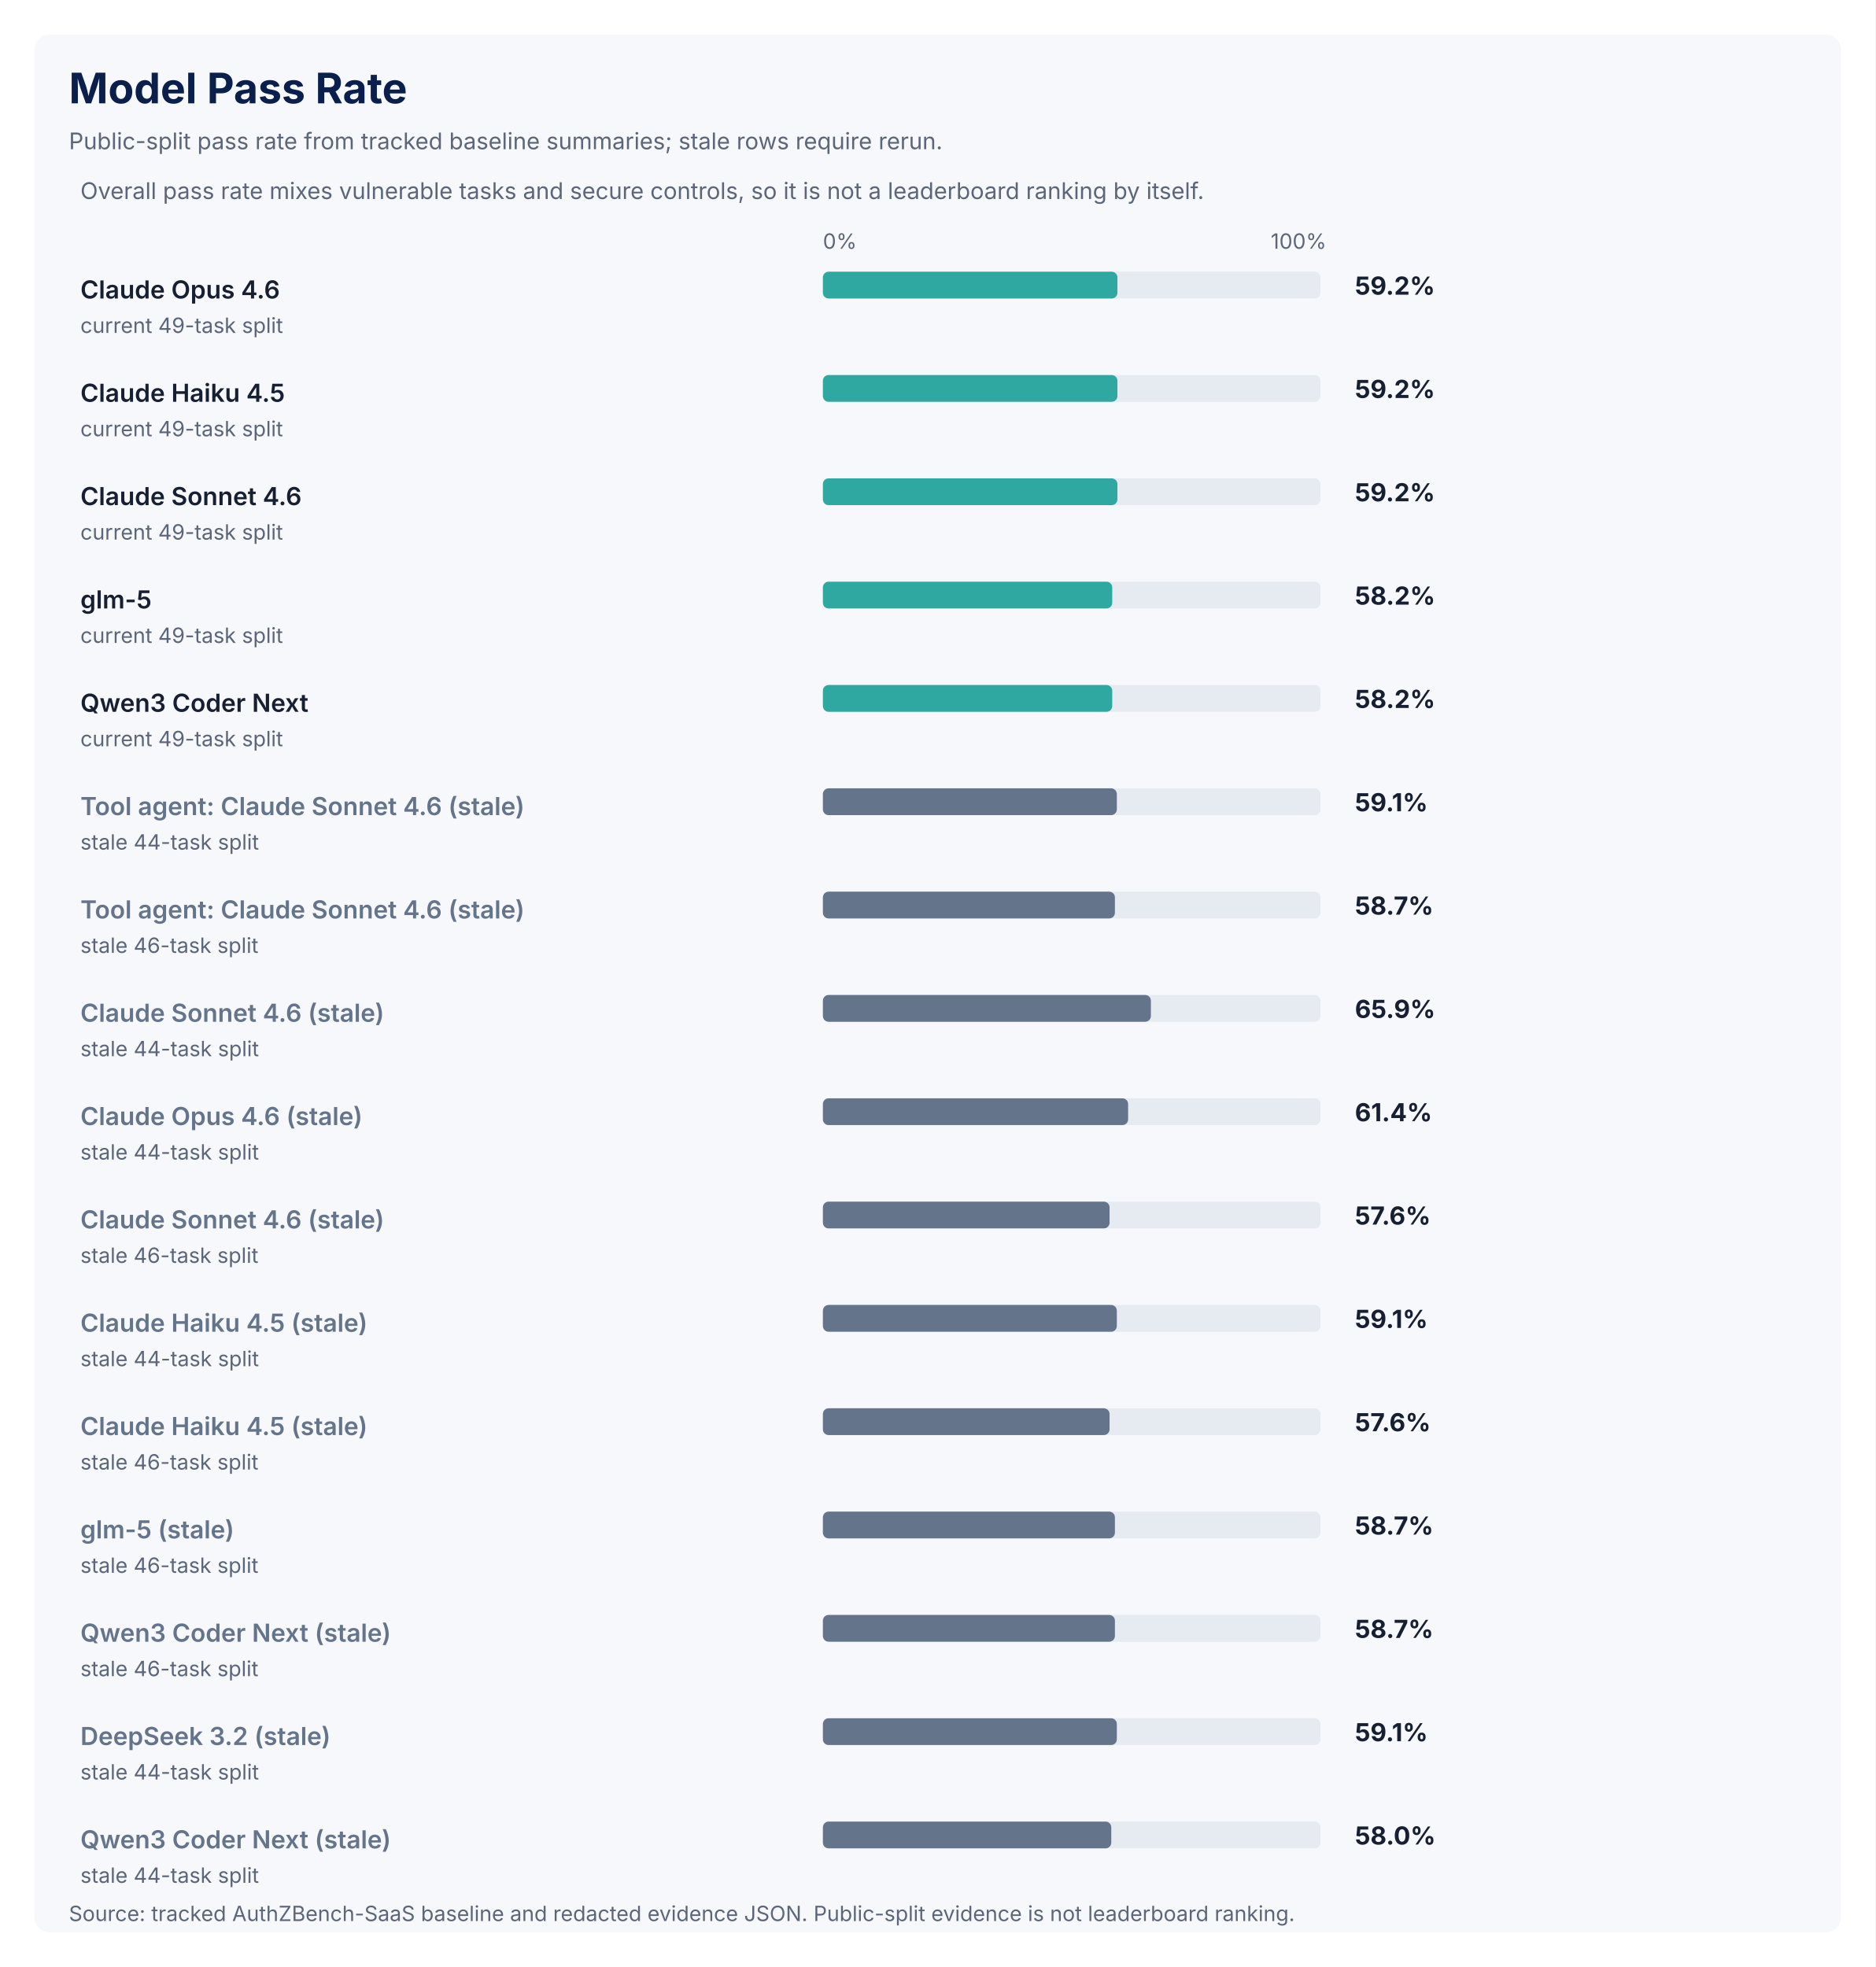
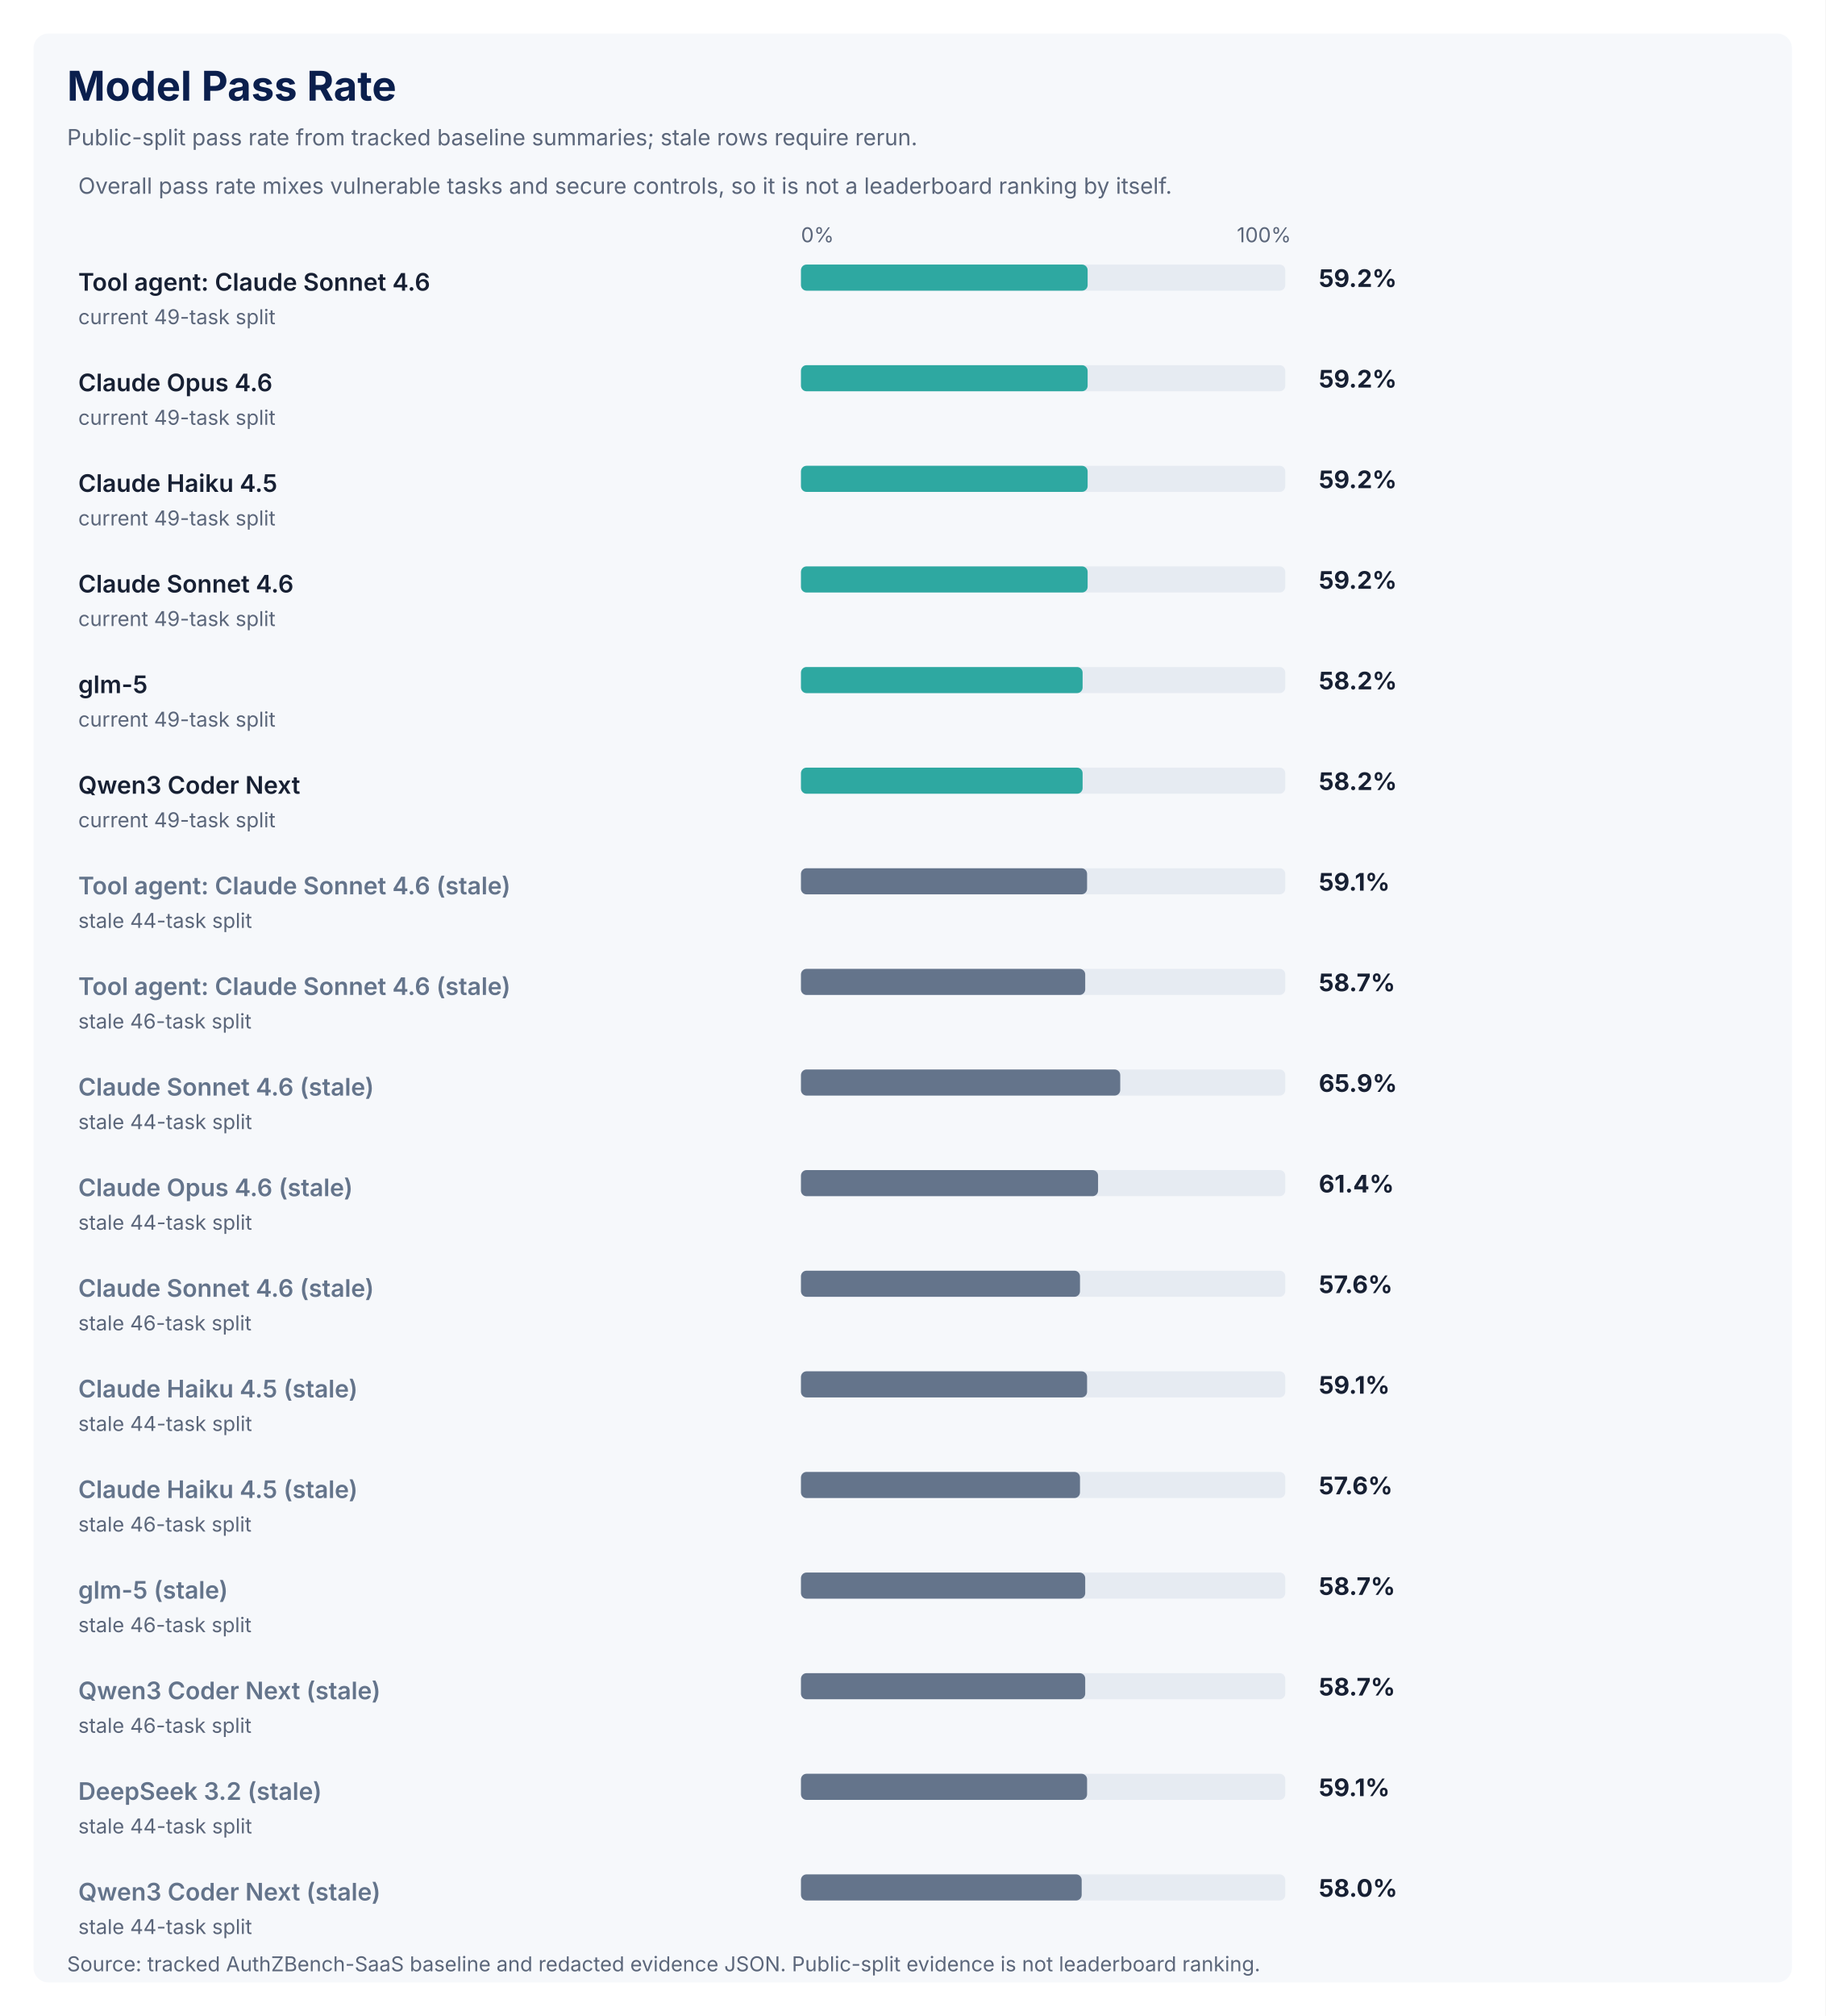
- <svg xmlns="http://www.w3.org/2000/svg" width="980" height="1028" viewBox="0 0 980 1028" role="img" aria-labelledby="title desc">
-   <rect x="0.0" y="0.0" width="980.0" height="1028.0" rx="0" fill="#ffffff" />
-   <rect x="18.0" y="18.0" width="944.0" height="992.0" rx="8" fill="#f6f8fb" />
+ <svg xmlns="http://www.w3.org/2000/svg" width="980" height="1082" viewBox="0 0 980 1082" role="img" aria-labelledby="title desc">
+   <rect x="0.0" y="0.0" width="980.0" height="1082.0" rx="0" fill="#ffffff" />
+   <rect x="18.0" y="18.0" width="944.0" height="1046.0" rx="8" fill="#f6f8fb" />
  <text x="36.0" y="54.0" fill="#0b1f4d" font-family="Inter, Arial, sans-serif" font-size="22" font-weight="700">Model Pass Rate</text>
  <text x="36.0" y="78.0" fill="#5b667a" font-family="Inter, Arial, sans-serif" font-size="12" font-weight="400">Public-split pass rate from tracked baseline summaries; stale rows require rerun.</text>
  <text x="42.0" y="104.0" fill="#5b667a" font-family="Inter, Arial, sans-serif" font-size="12" font-weight="400">Overall pass rate mixes vulnerable tasks and secure controls, so it is not a leaderboard ranking by itself.</text>
  <text x="430.0" y="130.0" fill="#5b667a" font-family="Inter, Arial, sans-serif" font-size="11" font-weight="400">0%</text>
  <text x="664.0" y="130.0" fill="#5b667a" font-family="Inter, Arial, sans-serif" font-size="11" font-weight="400">100%</text>
-   <text x="42.0" y="156.0" fill="#172033" font-family="Inter, Arial, sans-serif" font-size="13" font-weight="600">Claude Opus 4.6</text>
+   <text x="42.0" y="156.0" fill="#172033" font-family="Inter, Arial, sans-serif" font-size="13" font-weight="600">Tool agent: Claude Sonnet 4.6</text>
  <text x="42.0" y="174.0" fill="#5b667a" font-family="Inter, Arial, sans-serif" font-size="11" font-weight="400">current 49-task split</text>
  <rect x="430.0" y="142.0" width="260.0" height="14.0" rx="3" fill="#e6ebf2" />
  <rect x="430.0" y="142.0" width="153.9" height="14.0" rx="3" fill="#2ea8a1" />
  <text x="708.0" y="154.0" fill="#172033" font-family="Inter, Arial, sans-serif" font-size="13" font-weight="700">59.2%</text>
-   <text x="42.0" y="210.0" fill="#172033" font-family="Inter, Arial, sans-serif" font-size="13" font-weight="600">Claude Haiku 4.5</text>
+   <text x="42.0" y="210.0" fill="#172033" font-family="Inter, Arial, sans-serif" font-size="13" font-weight="600">Claude Opus 4.6</text>
  <text x="42.0" y="228.0" fill="#5b667a" font-family="Inter, Arial, sans-serif" font-size="11" font-weight="400">current 49-task split</text>
  <rect x="430.0" y="196.0" width="260.0" height="14.0" rx="3" fill="#e6ebf2" />
  <rect x="430.0" y="196.0" width="153.9" height="14.0" rx="3" fill="#2ea8a1" />
  <text x="708.0" y="208.0" fill="#172033" font-family="Inter, Arial, sans-serif" font-size="13" font-weight="700">59.2%</text>
-   <text x="42.0" y="264.0" fill="#172033" font-family="Inter, Arial, sans-serif" font-size="13" font-weight="600">Claude Sonnet 4.6</text>
+   <text x="42.0" y="264.0" fill="#172033" font-family="Inter, Arial, sans-serif" font-size="13" font-weight="600">Claude Haiku 4.5</text>
  <text x="42.0" y="282.0" fill="#5b667a" font-family="Inter, Arial, sans-serif" font-size="11" font-weight="400">current 49-task split</text>
  <rect x="430.0" y="250.0" width="260.0" height="14.0" rx="3" fill="#e6ebf2" />
  <rect x="430.0" y="250.0" width="153.9" height="14.0" rx="3" fill="#2ea8a1" />
  <text x="708.0" y="262.0" fill="#172033" font-family="Inter, Arial, sans-serif" font-size="13" font-weight="700">59.2%</text>
-   <text x="42.0" y="318.0" fill="#172033" font-family="Inter, Arial, sans-serif" font-size="13" font-weight="600">glm-5</text>
+   <text x="42.0" y="318.0" fill="#172033" font-family="Inter, Arial, sans-serif" font-size="13" font-weight="600">Claude Sonnet 4.6</text>
  <text x="42.0" y="336.0" fill="#5b667a" font-family="Inter, Arial, sans-serif" font-size="11" font-weight="400">current 49-task split</text>
  <rect x="430.0" y="304.0" width="260.0" height="14.0" rx="3" fill="#e6ebf2" />
-   <rect x="430.0" y="304.0" width="151.2" height="14.0" rx="3" fill="#2ea8a1" />
-   <text x="708.0" y="316.0" fill="#172033" font-family="Inter, Arial, sans-serif" font-size="13" font-weight="700">58.2%</text>
-   <text x="42.0" y="372.0" fill="#172033" font-family="Inter, Arial, sans-serif" font-size="13" font-weight="600">Qwen3 Coder Next</text>
+   <rect x="430.0" y="304.0" width="153.9" height="14.0" rx="3" fill="#2ea8a1" />
+   <text x="708.0" y="316.0" fill="#172033" font-family="Inter, Arial, sans-serif" font-size="13" font-weight="700">59.2%</text>
+   <text x="42.0" y="372.0" fill="#172033" font-family="Inter, Arial, sans-serif" font-size="13" font-weight="600">glm-5</text>
  <text x="42.0" y="390.0" fill="#5b667a" font-family="Inter, Arial, sans-serif" font-size="11" font-weight="400">current 49-task split</text>
  <rect x="430.0" y="358.0" width="260.0" height="14.0" rx="3" fill="#e6ebf2" />
  <rect x="430.0" y="358.0" width="151.2" height="14.0" rx="3" fill="#2ea8a1" />
  <text x="708.0" y="370.0" fill="#172033" font-family="Inter, Arial, sans-serif" font-size="13" font-weight="700">58.2%</text>
-   <text x="42.0" y="426.0" fill="#64748b" font-family="Inter, Arial, sans-serif" font-size="13" font-weight="600">Tool agent: Claude Sonnet 4.6 (stale)</text>
-   <text x="42.0" y="444.0" fill="#5b667a" font-family="Inter, Arial, sans-serif" font-size="11" font-weight="400">stale 44-task split</text>
+   <text x="42.0" y="426.0" fill="#172033" font-family="Inter, Arial, sans-serif" font-size="13" font-weight="600">Qwen3 Coder Next</text>
+   <text x="42.0" y="444.0" fill="#5b667a" font-family="Inter, Arial, sans-serif" font-size="11" font-weight="400">current 49-task split</text>
  <rect x="430.0" y="412.0" width="260.0" height="14.0" rx="3" fill="#e6ebf2" />
-   <rect x="430.0" y="412.0" width="153.6" height="14.0" rx="3" fill="#64748b" />
-   <text x="708.0" y="424.0" fill="#172033" font-family="Inter, Arial, sans-serif" font-size="13" font-weight="700">59.1%</text>
+   <rect x="430.0" y="412.0" width="151.2" height="14.0" rx="3" fill="#2ea8a1" />
+   <text x="708.0" y="424.0" fill="#172033" font-family="Inter, Arial, sans-serif" font-size="13" font-weight="700">58.2%</text>
  <text x="42.0" y="480.0" fill="#64748b" font-family="Inter, Arial, sans-serif" font-size="13" font-weight="600">Tool agent: Claude Sonnet 4.6 (stale)</text>
-   <text x="42.0" y="498.0" fill="#5b667a" font-family="Inter, Arial, sans-serif" font-size="11" font-weight="400">stale 46-task split</text>
+   <text x="42.0" y="498.0" fill="#5b667a" font-family="Inter, Arial, sans-serif" font-size="11" font-weight="400">stale 44-task split</text>
  <rect x="430.0" y="466.0" width="260.0" height="14.0" rx="3" fill="#e6ebf2" />
-   <rect x="430.0" y="466.0" width="152.6" height="14.0" rx="3" fill="#64748b" />
-   <text x="708.0" y="478.0" fill="#172033" font-family="Inter, Arial, sans-serif" font-size="13" font-weight="700">58.7%</text>
-   <text x="42.0" y="534.0" fill="#64748b" font-family="Inter, Arial, sans-serif" font-size="13" font-weight="600">Claude Sonnet 4.6 (stale)</text>
-   <text x="42.0" y="552.0" fill="#5b667a" font-family="Inter, Arial, sans-serif" font-size="11" font-weight="400">stale 44-task split</text>
+   <rect x="430.0" y="466.0" width="153.6" height="14.0" rx="3" fill="#64748b" />
+   <text x="708.0" y="478.0" fill="#172033" font-family="Inter, Arial, sans-serif" font-size="13" font-weight="700">59.1%</text>
+   <text x="42.0" y="534.0" fill="#64748b" font-family="Inter, Arial, sans-serif" font-size="13" font-weight="600">Tool agent: Claude Sonnet 4.6 (stale)</text>
+   <text x="42.0" y="552.0" fill="#5b667a" font-family="Inter, Arial, sans-serif" font-size="11" font-weight="400">stale 46-task split</text>
  <rect x="430.0" y="520.0" width="260.0" height="14.0" rx="3" fill="#e6ebf2" />
-   <rect x="430.0" y="520.0" width="171.4" height="14.0" rx="3" fill="#64748b" />
-   <text x="708.0" y="532.0" fill="#172033" font-family="Inter, Arial, sans-serif" font-size="13" font-weight="700">65.9%</text>
-   <text x="42.0" y="588.0" fill="#64748b" font-family="Inter, Arial, sans-serif" font-size="13" font-weight="600">Claude Opus 4.6 (stale)</text>
+   <rect x="430.0" y="520.0" width="152.6" height="14.0" rx="3" fill="#64748b" />
+   <text x="708.0" y="532.0" fill="#172033" font-family="Inter, Arial, sans-serif" font-size="13" font-weight="700">58.7%</text>
+   <text x="42.0" y="588.0" fill="#64748b" font-family="Inter, Arial, sans-serif" font-size="13" font-weight="600">Claude Sonnet 4.6 (stale)</text>
  <text x="42.0" y="606.0" fill="#5b667a" font-family="Inter, Arial, sans-serif" font-size="11" font-weight="400">stale 44-task split</text>
  <rect x="430.0" y="574.0" width="260.0" height="14.0" rx="3" fill="#e6ebf2" />
-   <rect x="430.0" y="574.0" width="159.5" height="14.0" rx="3" fill="#64748b" />
-   <text x="708.0" y="586.0" fill="#172033" font-family="Inter, Arial, sans-serif" font-size="13" font-weight="700">61.4%</text>
-   <text x="42.0" y="642.0" fill="#64748b" font-family="Inter, Arial, sans-serif" font-size="13" font-weight="600">Claude Sonnet 4.6 (stale)</text>
-   <text x="42.0" y="660.0" fill="#5b667a" font-family="Inter, Arial, sans-serif" font-size="11" font-weight="400">stale 46-task split</text>
+   <rect x="430.0" y="574.0" width="171.4" height="14.0" rx="3" fill="#64748b" />
+   <text x="708.0" y="586.0" fill="#172033" font-family="Inter, Arial, sans-serif" font-size="13" font-weight="700">65.9%</text>
+   <text x="42.0" y="642.0" fill="#64748b" font-family="Inter, Arial, sans-serif" font-size="13" font-weight="600">Claude Opus 4.6 (stale)</text>
+   <text x="42.0" y="660.0" fill="#5b667a" font-family="Inter, Arial, sans-serif" font-size="11" font-weight="400">stale 44-task split</text>
  <rect x="430.0" y="628.0" width="260.0" height="14.0" rx="3" fill="#e6ebf2" />
-   <rect x="430.0" y="628.0" width="149.8" height="14.0" rx="3" fill="#64748b" />
-   <text x="708.0" y="640.0" fill="#172033" font-family="Inter, Arial, sans-serif" font-size="13" font-weight="700">57.6%</text>
-   <text x="42.0" y="696.0" fill="#64748b" font-family="Inter, Arial, sans-serif" font-size="13" font-weight="600">Claude Haiku 4.5 (stale)</text>
-   <text x="42.0" y="714.0" fill="#5b667a" font-family="Inter, Arial, sans-serif" font-size="11" font-weight="400">stale 44-task split</text>
+   <rect x="430.0" y="628.0" width="159.5" height="14.0" rx="3" fill="#64748b" />
+   <text x="708.0" y="640.0" fill="#172033" font-family="Inter, Arial, sans-serif" font-size="13" font-weight="700">61.4%</text>
+   <text x="42.0" y="696.0" fill="#64748b" font-family="Inter, Arial, sans-serif" font-size="13" font-weight="600">Claude Sonnet 4.6 (stale)</text>
+   <text x="42.0" y="714.0" fill="#5b667a" font-family="Inter, Arial, sans-serif" font-size="11" font-weight="400">stale 46-task split</text>
  <rect x="430.0" y="682.0" width="260.0" height="14.0" rx="3" fill="#e6ebf2" />
-   <rect x="430.0" y="682.0" width="153.6" height="14.0" rx="3" fill="#64748b" />
-   <text x="708.0" y="694.0" fill="#172033" font-family="Inter, Arial, sans-serif" font-size="13" font-weight="700">59.1%</text>
+   <rect x="430.0" y="682.0" width="149.8" height="14.0" rx="3" fill="#64748b" />
+   <text x="708.0" y="694.0" fill="#172033" font-family="Inter, Arial, sans-serif" font-size="13" font-weight="700">57.6%</text>
  <text x="42.0" y="750.0" fill="#64748b" font-family="Inter, Arial, sans-serif" font-size="13" font-weight="600">Claude Haiku 4.5 (stale)</text>
-   <text x="42.0" y="768.0" fill="#5b667a" font-family="Inter, Arial, sans-serif" font-size="11" font-weight="400">stale 46-task split</text>
+   <text x="42.0" y="768.0" fill="#5b667a" font-family="Inter, Arial, sans-serif" font-size="11" font-weight="400">stale 44-task split</text>
  <rect x="430.0" y="736.0" width="260.0" height="14.0" rx="3" fill="#e6ebf2" />
-   <rect x="430.0" y="736.0" width="149.8" height="14.0" rx="3" fill="#64748b" />
-   <text x="708.0" y="748.0" fill="#172033" font-family="Inter, Arial, sans-serif" font-size="13" font-weight="700">57.6%</text>
-   <text x="42.0" y="804.0" fill="#64748b" font-family="Inter, Arial, sans-serif" font-size="13" font-weight="600">glm-5 (stale)</text>
+   <rect x="430.0" y="736.0" width="153.6" height="14.0" rx="3" fill="#64748b" />
+   <text x="708.0" y="748.0" fill="#172033" font-family="Inter, Arial, sans-serif" font-size="13" font-weight="700">59.1%</text>
+   <text x="42.0" y="804.0" fill="#64748b" font-family="Inter, Arial, sans-serif" font-size="13" font-weight="600">Claude Haiku 4.5 (stale)</text>
  <text x="42.0" y="822.0" fill="#5b667a" font-family="Inter, Arial, sans-serif" font-size="11" font-weight="400">stale 46-task split</text>
  <rect x="430.0" y="790.0" width="260.0" height="14.0" rx="3" fill="#e6ebf2" />
-   <rect x="430.0" y="790.0" width="152.6" height="14.0" rx="3" fill="#64748b" />
-   <text x="708.0" y="802.0" fill="#172033" font-family="Inter, Arial, sans-serif" font-size="13" font-weight="700">58.7%</text>
-   <text x="42.0" y="858.0" fill="#64748b" font-family="Inter, Arial, sans-serif" font-size="13" font-weight="600">Qwen3 Coder Next (stale)</text>
+   <rect x="430.0" y="790.0" width="149.8" height="14.0" rx="3" fill="#64748b" />
+   <text x="708.0" y="802.0" fill="#172033" font-family="Inter, Arial, sans-serif" font-size="13" font-weight="700">57.6%</text>
+   <text x="42.0" y="858.0" fill="#64748b" font-family="Inter, Arial, sans-serif" font-size="13" font-weight="600">glm-5 (stale)</text>
  <text x="42.0" y="876.0" fill="#5b667a" font-family="Inter, Arial, sans-serif" font-size="11" font-weight="400">stale 46-task split</text>
  <rect x="430.0" y="844.0" width="260.0" height="14.0" rx="3" fill="#e6ebf2" />
  <rect x="430.0" y="844.0" width="152.6" height="14.0" rx="3" fill="#64748b" />
  <text x="708.0" y="856.0" fill="#172033" font-family="Inter, Arial, sans-serif" font-size="13" font-weight="700">58.7%</text>
-   <text x="42.0" y="912.0" fill="#64748b" font-family="Inter, Arial, sans-serif" font-size="13" font-weight="600">DeepSeek 3.2 (stale)</text>
-   <text x="42.0" y="930.0" fill="#5b667a" font-family="Inter, Arial, sans-serif" font-size="11" font-weight="400">stale 44-task split</text>
+   <text x="42.0" y="912.0" fill="#64748b" font-family="Inter, Arial, sans-serif" font-size="13" font-weight="600">Qwen3 Coder Next (stale)</text>
+   <text x="42.0" y="930.0" fill="#5b667a" font-family="Inter, Arial, sans-serif" font-size="11" font-weight="400">stale 46-task split</text>
  <rect x="430.0" y="898.0" width="260.0" height="14.0" rx="3" fill="#e6ebf2" />
-   <rect x="430.0" y="898.0" width="153.6" height="14.0" rx="3" fill="#64748b" />
-   <text x="708.0" y="910.0" fill="#172033" font-family="Inter, Arial, sans-serif" font-size="13" font-weight="700">59.1%</text>
-   <text x="42.0" y="966.0" fill="#64748b" font-family="Inter, Arial, sans-serif" font-size="13" font-weight="600">Qwen3 Coder Next (stale)</text>
+   <rect x="430.0" y="898.0" width="152.6" height="14.0" rx="3" fill="#64748b" />
+   <text x="708.0" y="910.0" fill="#172033" font-family="Inter, Arial, sans-serif" font-size="13" font-weight="700">58.7%</text>
+   <text x="42.0" y="966.0" fill="#64748b" font-family="Inter, Arial, sans-serif" font-size="13" font-weight="600">DeepSeek 3.2 (stale)</text>
  <text x="42.0" y="984.0" fill="#5b667a" font-family="Inter, Arial, sans-serif" font-size="11" font-weight="400">stale 44-task split</text>
  <rect x="430.0" y="952.0" width="260.0" height="14.0" rx="3" fill="#e6ebf2" />
-   <rect x="430.0" y="952.0" width="150.7" height="14.0" rx="3" fill="#64748b" />
-   <text x="708.0" y="964.0" fill="#172033" font-family="Inter, Arial, sans-serif" font-size="13" font-weight="700">58.0%</text>
-   <text x="36.0" y="1004.0" fill="#5b667a" font-family="Inter, Arial, sans-serif" font-size="11" font-weight="400">Source: tracked AuthZBench-SaaS baseline and redacted evidence JSON. Public-split evidence is not leaderboard ranking.</text>
+   <rect x="430.0" y="952.0" width="153.6" height="14.0" rx="3" fill="#64748b" />
+   <text x="708.0" y="964.0" fill="#172033" font-family="Inter, Arial, sans-serif" font-size="13" font-weight="700">59.1%</text>
+   <text x="42.0" y="1020.0" fill="#64748b" font-family="Inter, Arial, sans-serif" font-size="13" font-weight="600">Qwen3 Coder Next (stale)</text>
+   <text x="42.0" y="1038.0" fill="#5b667a" font-family="Inter, Arial, sans-serif" font-size="11" font-weight="400">stale 44-task split</text>
+   <rect x="430.0" y="1006.0" width="260.0" height="14.0" rx="3" fill="#e6ebf2" />
+   <rect x="430.0" y="1006.0" width="150.7" height="14.0" rx="3" fill="#64748b" />
+   <text x="708.0" y="1018.0" fill="#172033" font-family="Inter, Arial, sans-serif" font-size="13" font-weight="700">58.0%</text>
+   <text x="36.0" y="1058.0" fill="#5b667a" font-family="Inter, Arial, sans-serif" font-size="11" font-weight="400">Source: tracked AuthZBench-SaaS baseline and redacted evidence JSON. Public-split evidence is not leaderboard ranking.</text>
</svg>
